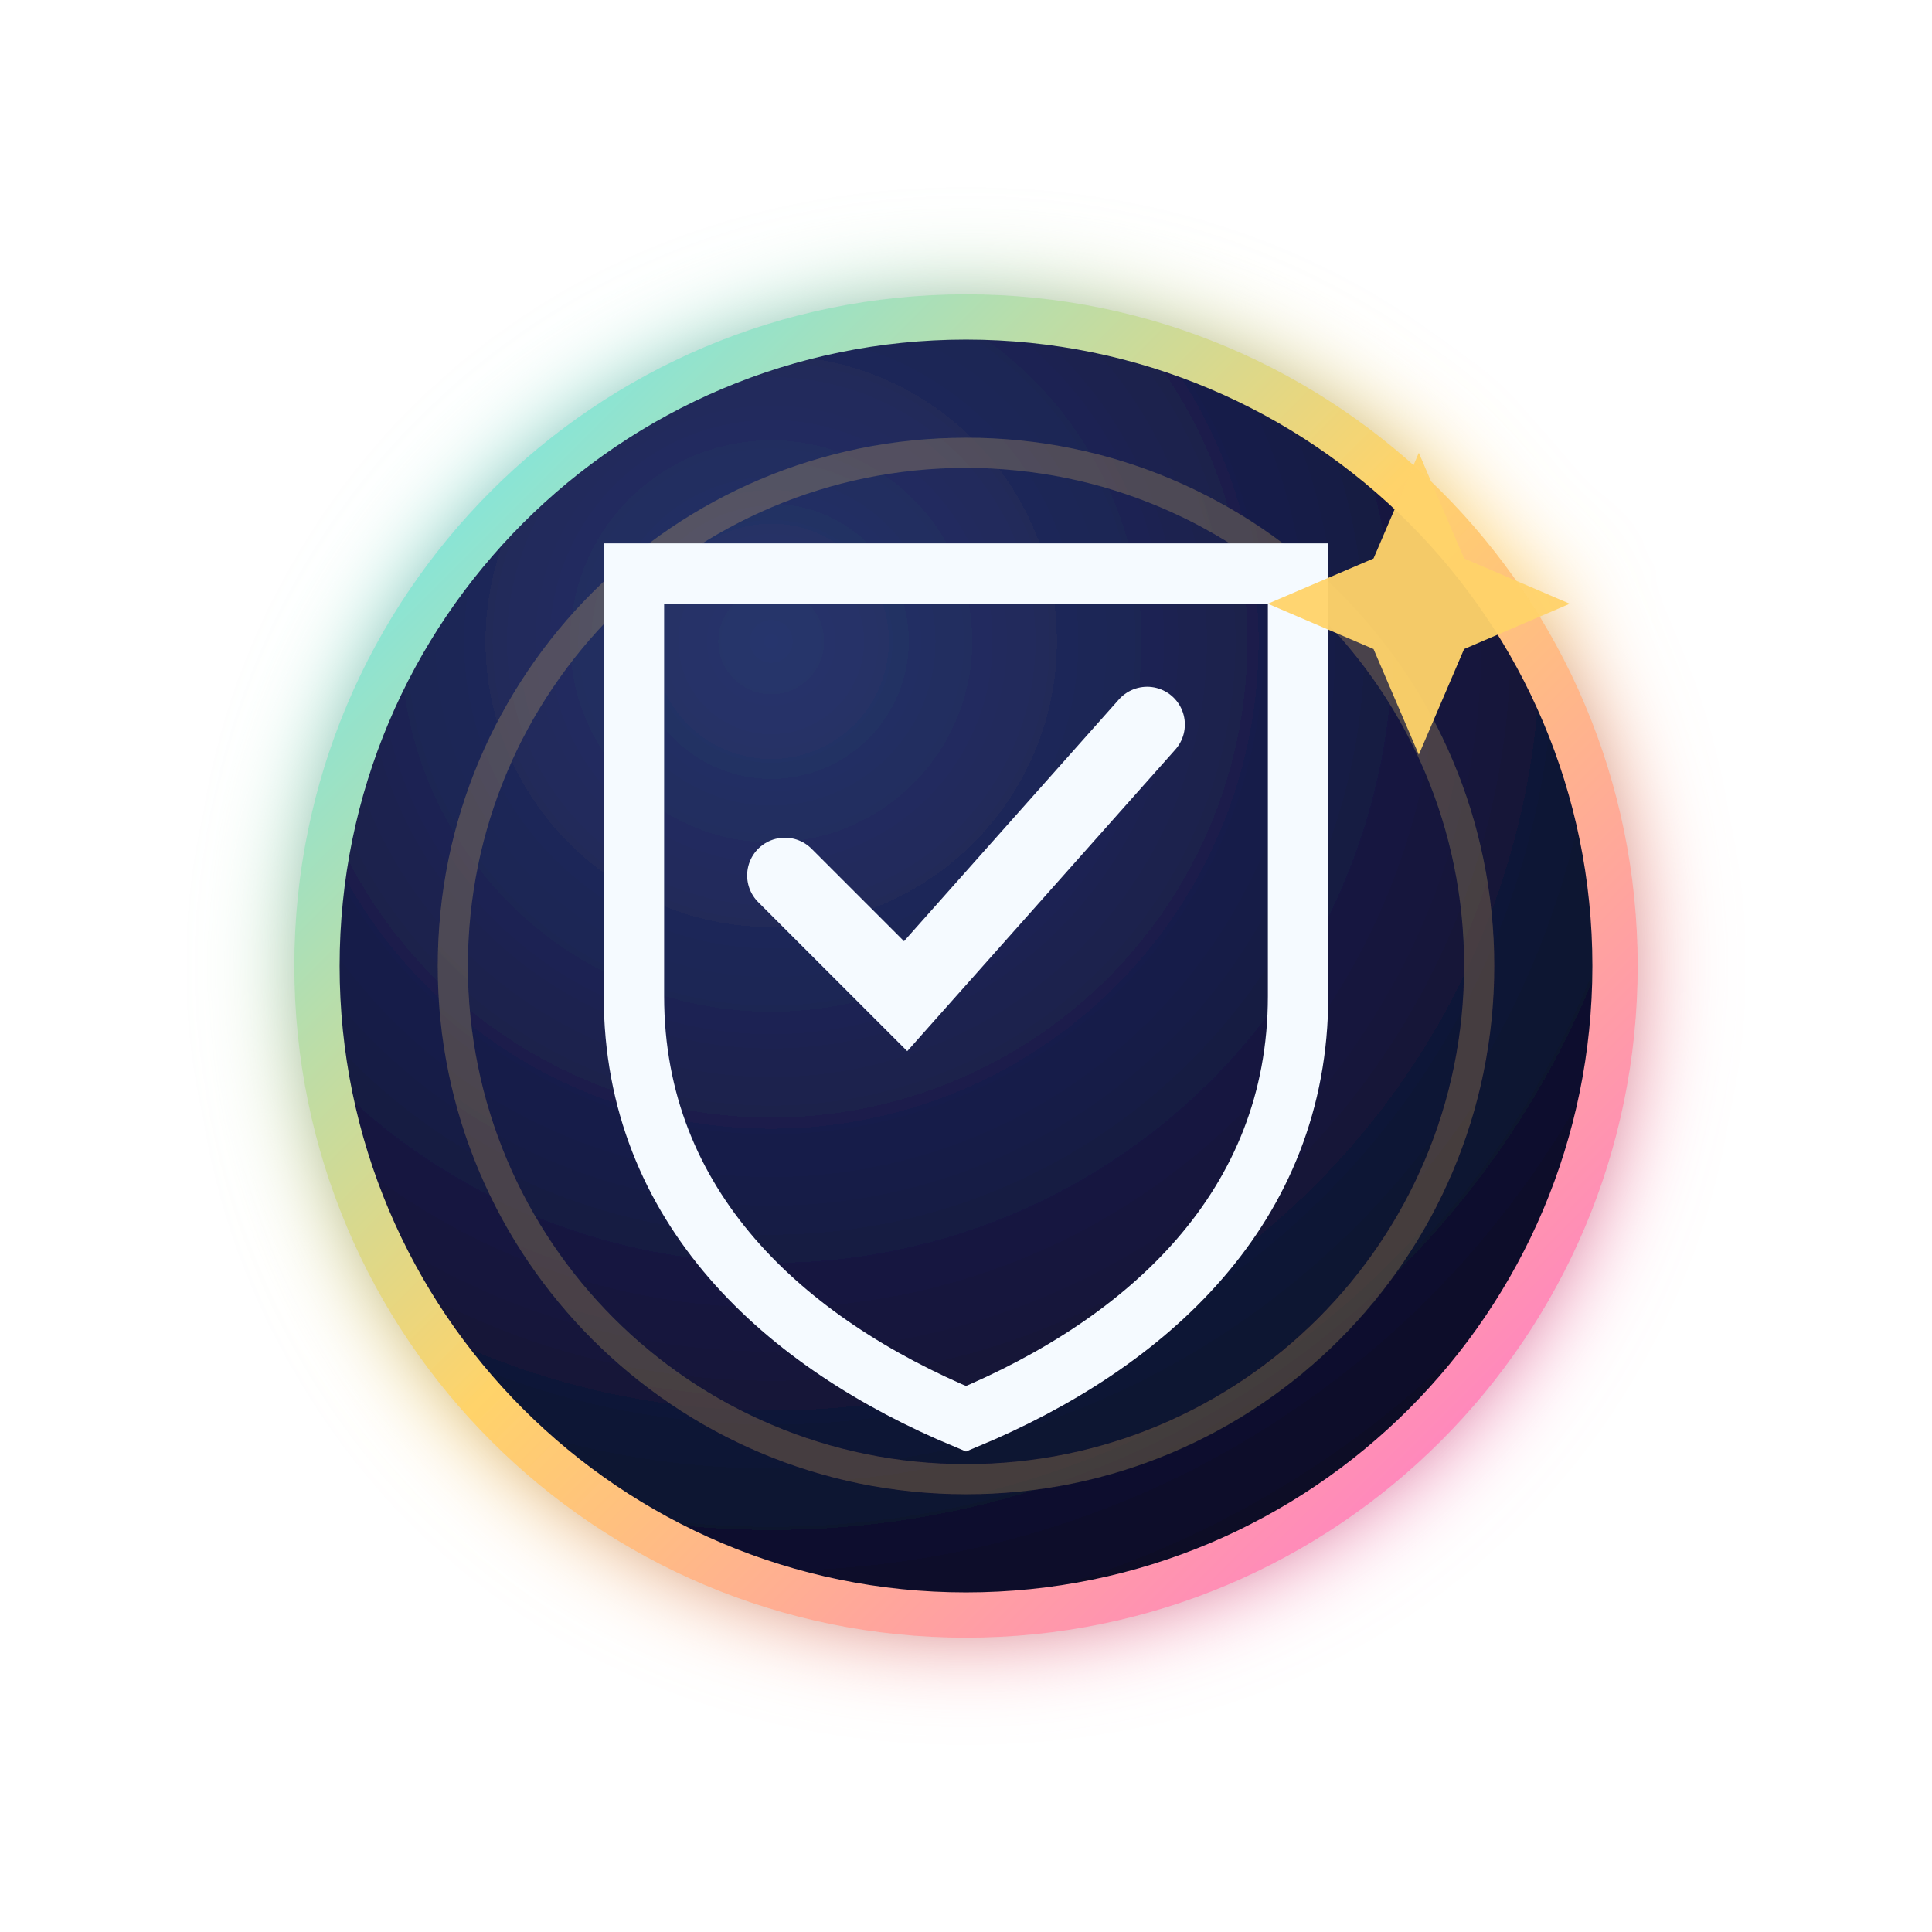
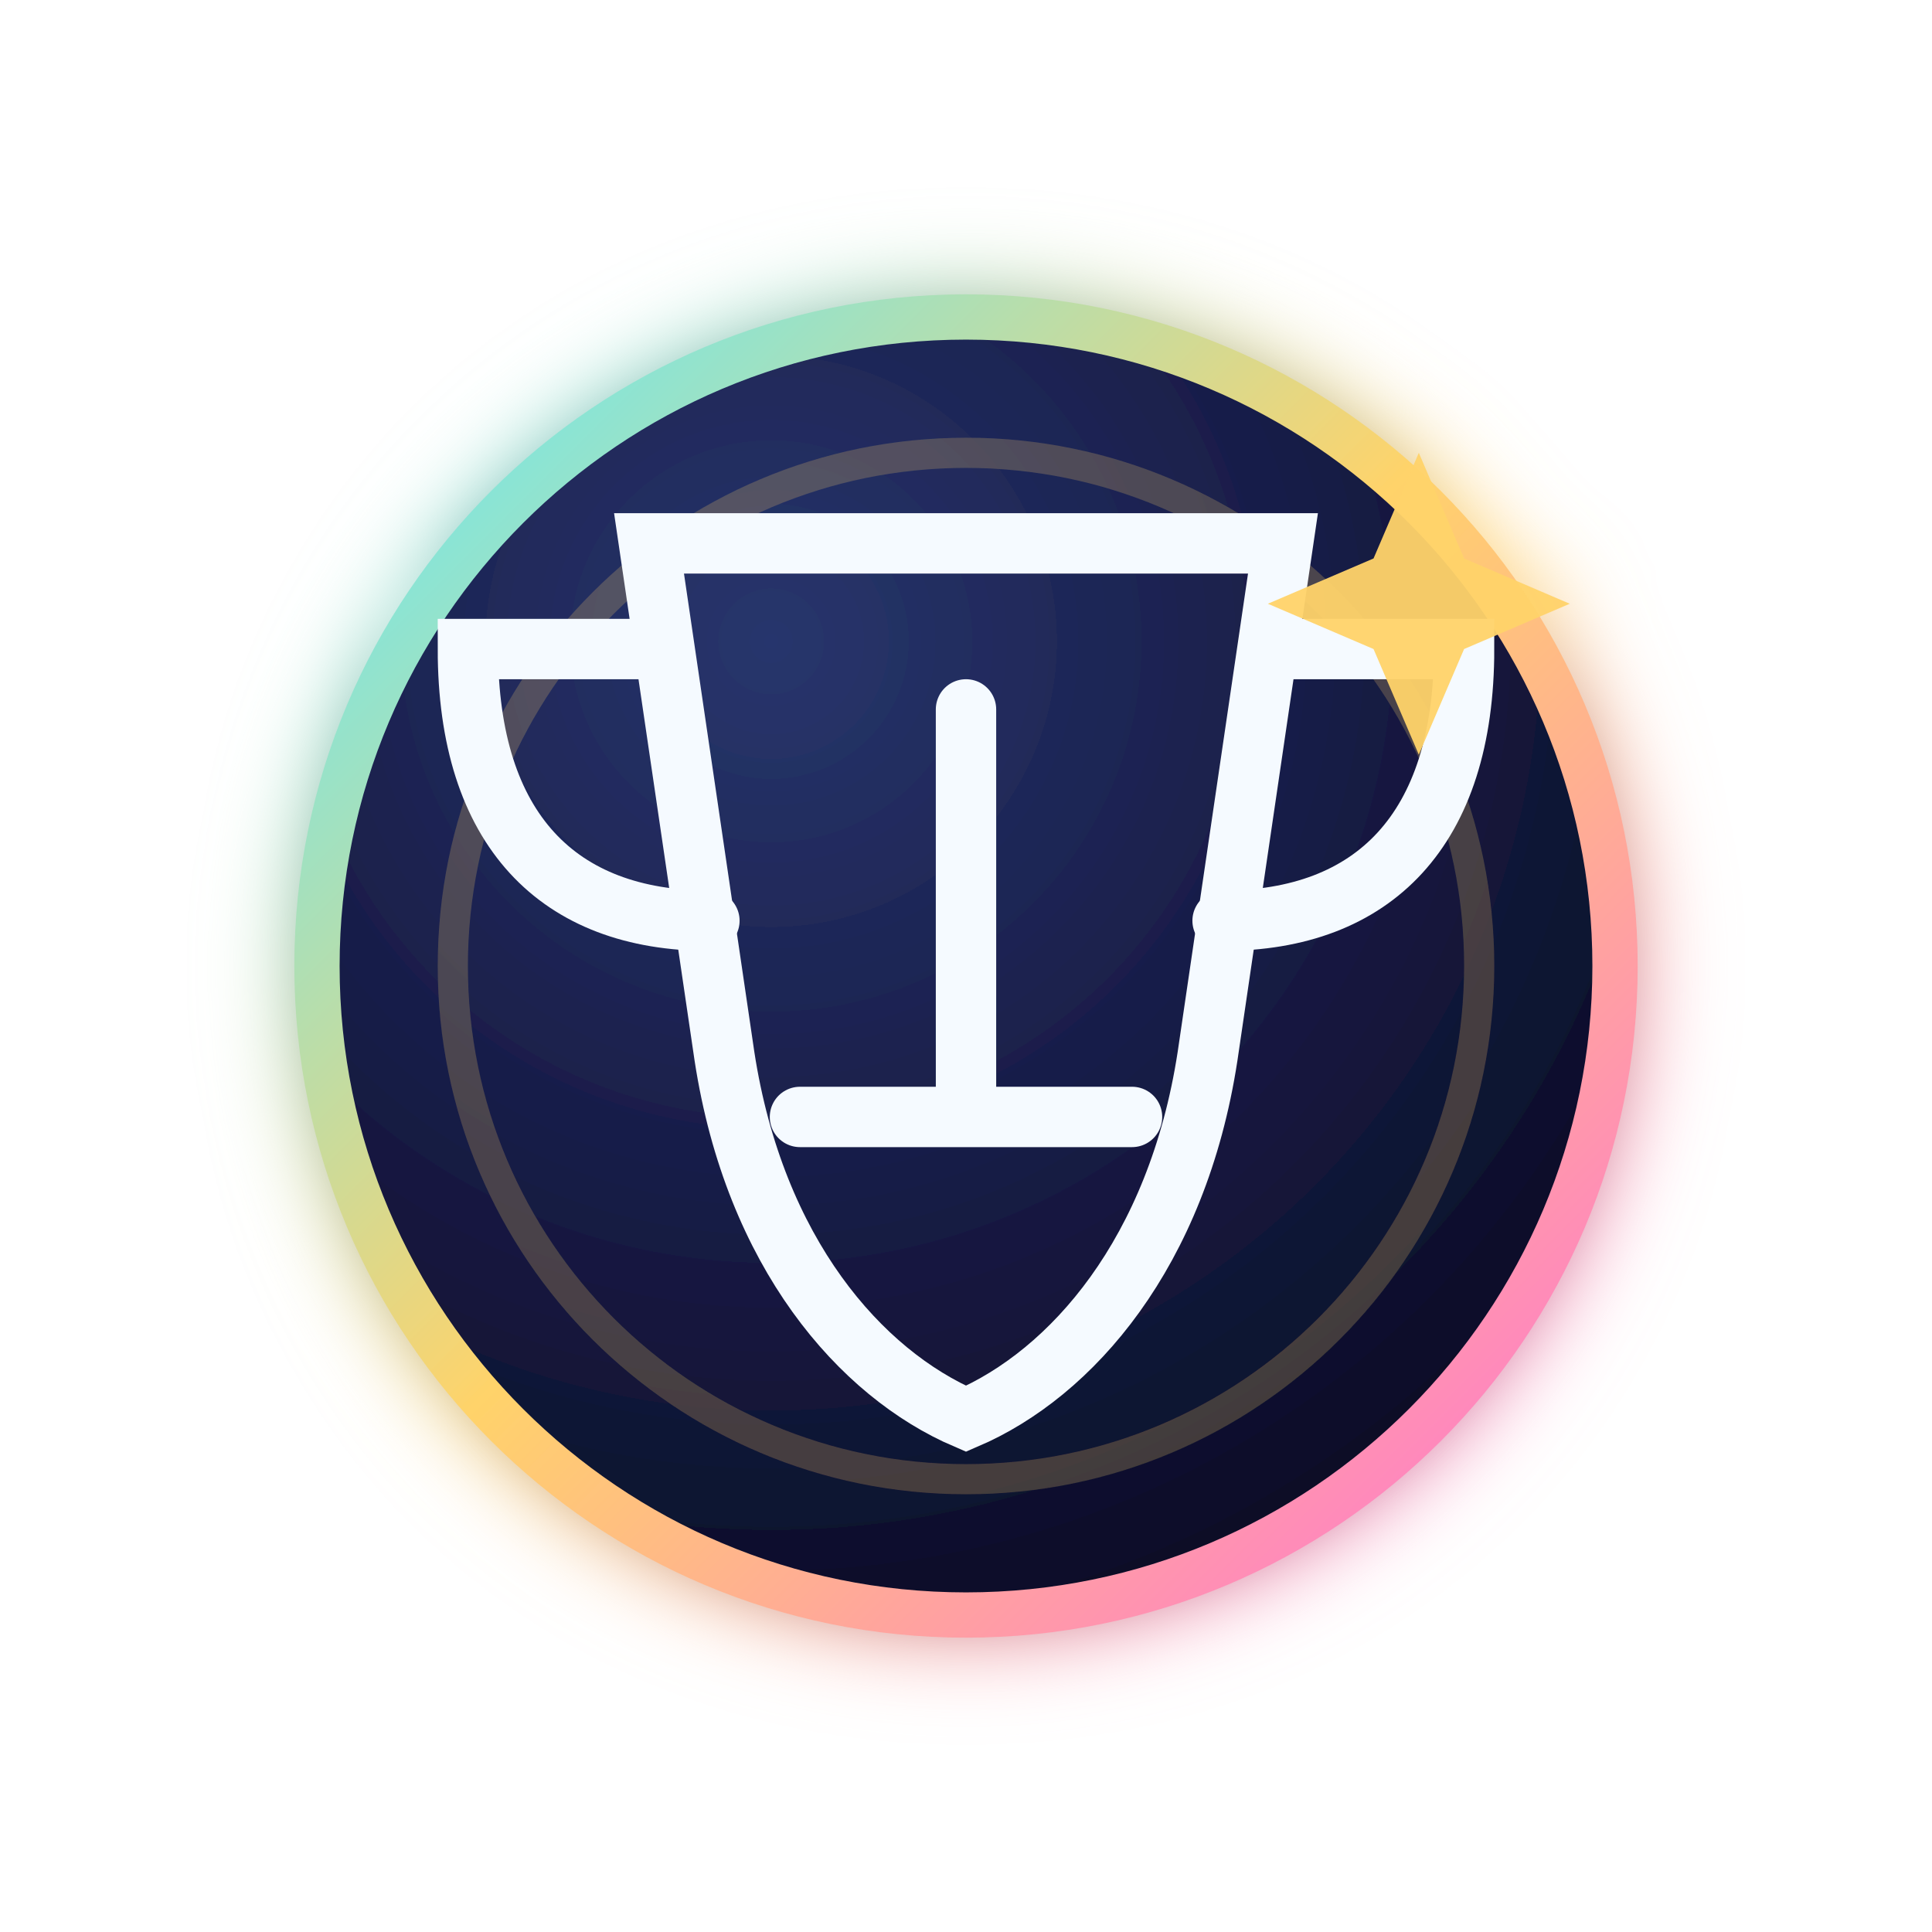
<svg xmlns="http://www.w3.org/2000/svg" width="128" height="128" viewBox="0 0 128 128">
  <defs>
    <radialGradient id="core" cx="35%" cy="25%" r="80%">
      <stop offset="0" stop-color="#28366D" />
      <stop offset=".55" stop-color="#171B45" />
      <stop offset="1" stop-color="#0A0D25" />
    </radialGradient>
    <linearGradient id="rim" x1="0" y1="0" x2="1" y2="1">
      <stop stop-color="#5CEBFF" />
      <stop offset=".48" stop-color="#FFD36A" />
      <stop offset="1" stop-color="#FF6FD8" />
    </linearGradient>
    <filter id="glow">
      <feGaussianBlur stdDeviation="3" result="b" />
      <feMerge>
        <feMergeNode in="b" />
        <feMergeNode in="SourceGraphic" />
      </feMerge>
    </filter>
  </defs>
  <g filter="url(#glow)">
    <circle cx="64" cy="64" r="43" fill="url(#core)" stroke="url(#rim)" stroke-width="3" />
    <circle cx="64" cy="64" r="34" fill="none" stroke="#FFD36A" stroke-opacity=".22" stroke-width="2" />
-     <path d="M42 38h44v28c0 14-10 23-22 28-12-5-22-14-22-28Z" fill="none" stroke="#F5FAFF" stroke-width="4" />
-     <path d="m52 58 8 8 16-18" fill="none" stroke="#F5FAFF" stroke-width="5" stroke-linecap="round" />
+     <path d="M43 36h42l-5 34c-2 13-9 21-16 24-7-3-14-11-16-24Z" fill="none" stroke="#F5FAFF" stroke-width="4" />
+     <path d="M43 43H31c0 12 6 18 16 18M85 43h12c0 12-6 18-16 18M64 47v27M53 74h22" fill="none" stroke="#F5FAFF" stroke-width="4" stroke-linecap="round" />
    <path d="M94 30l3 7 7 3-7 3-3 7-3-7-7-3 7-3Z" fill="#FFD36A" opacity=".95" />
  </g>
</svg>
